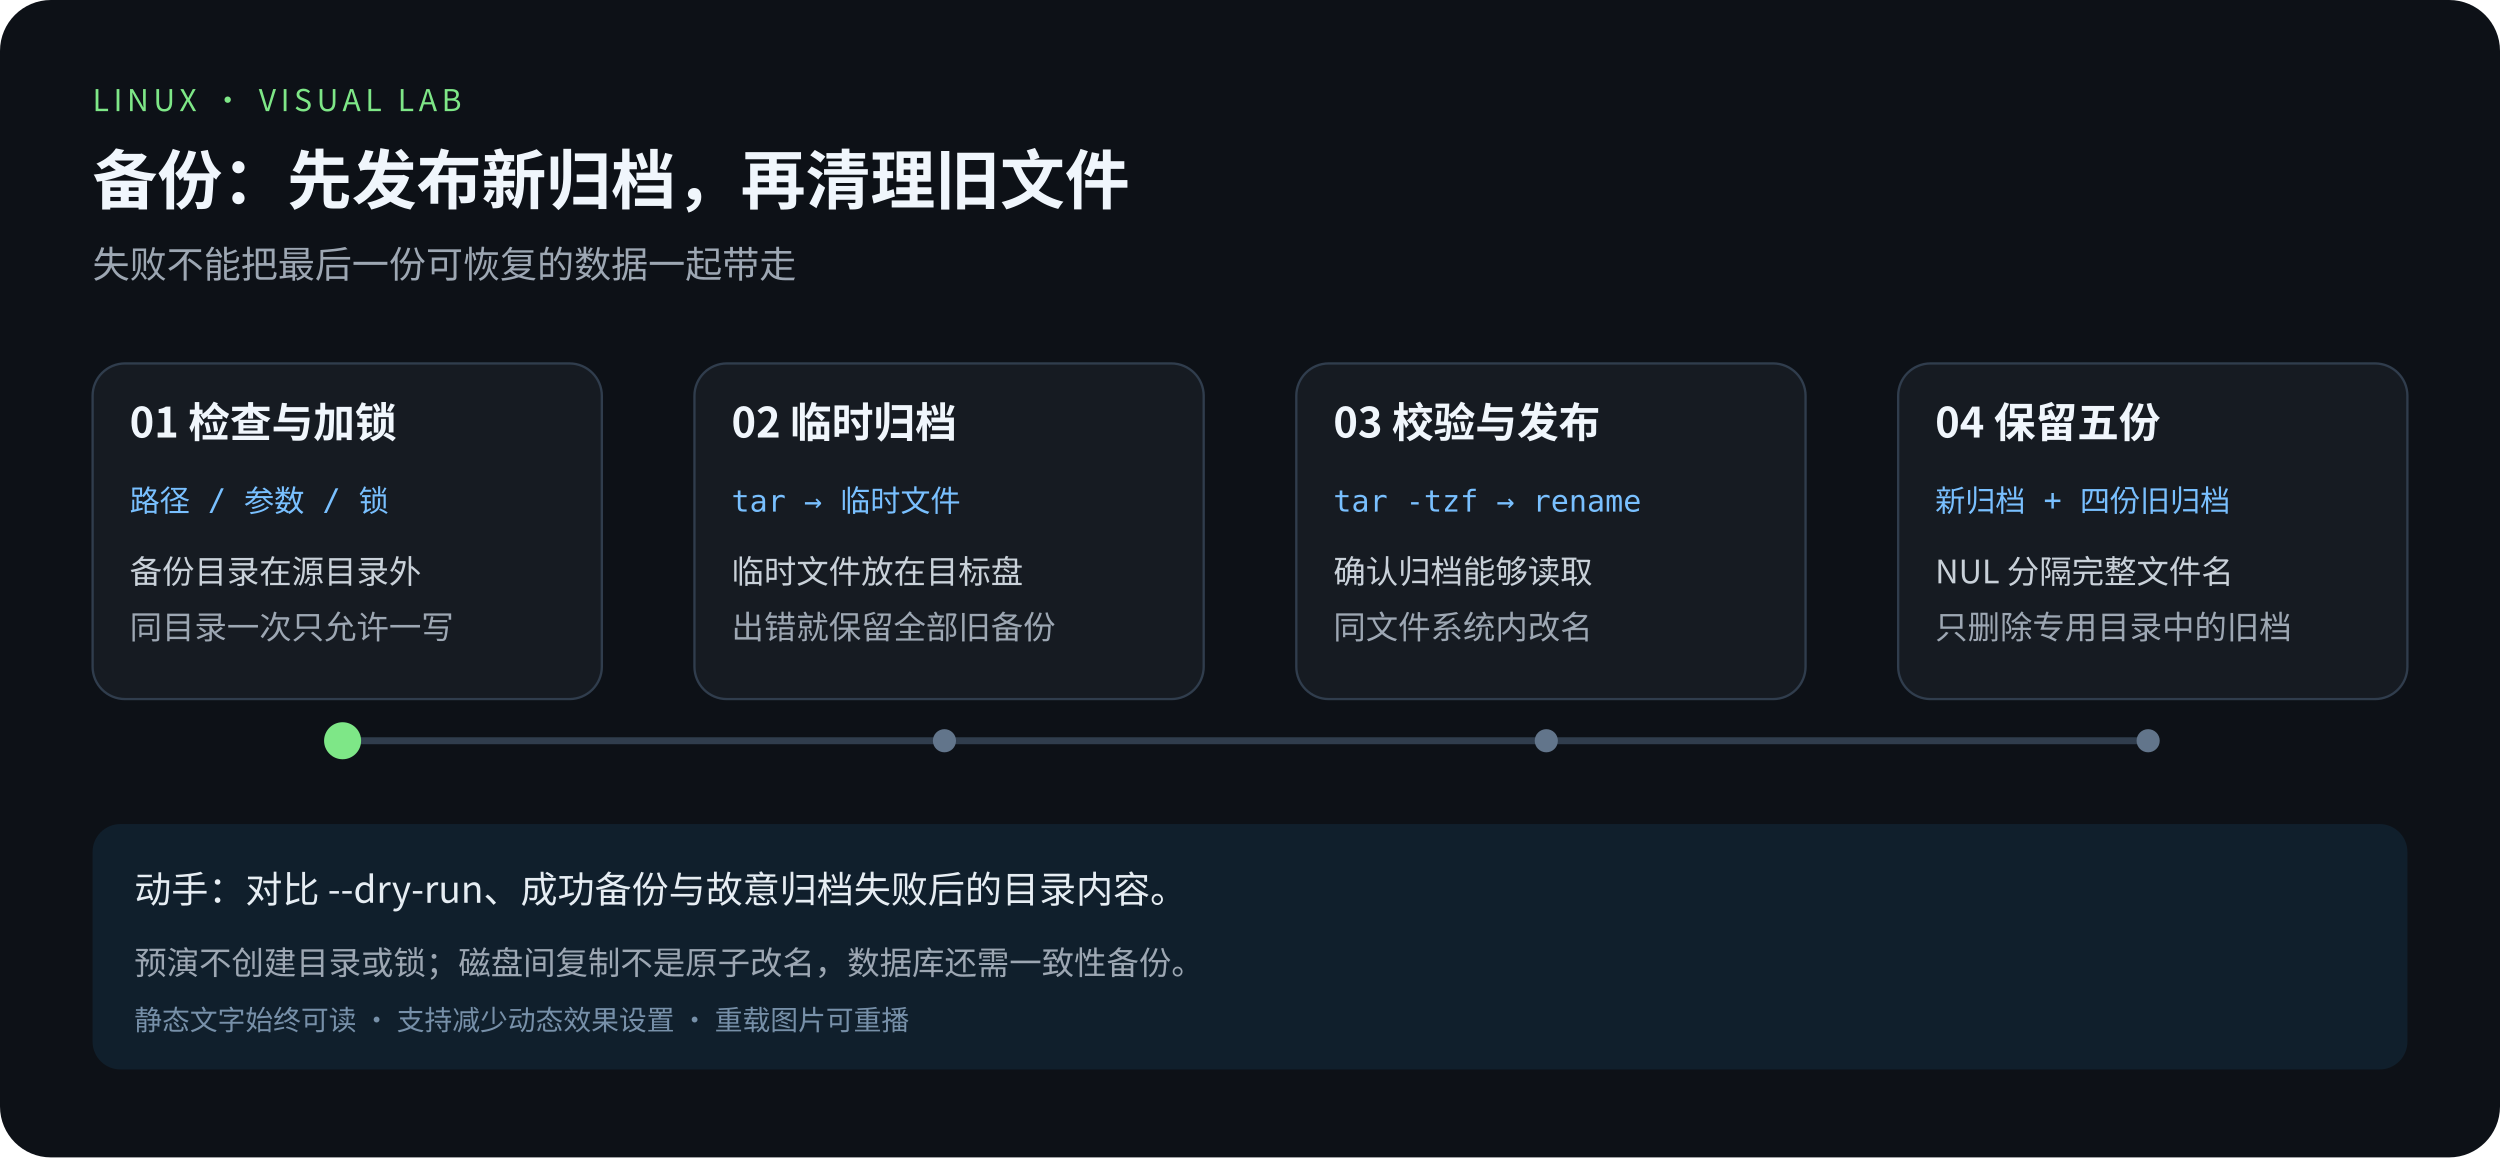
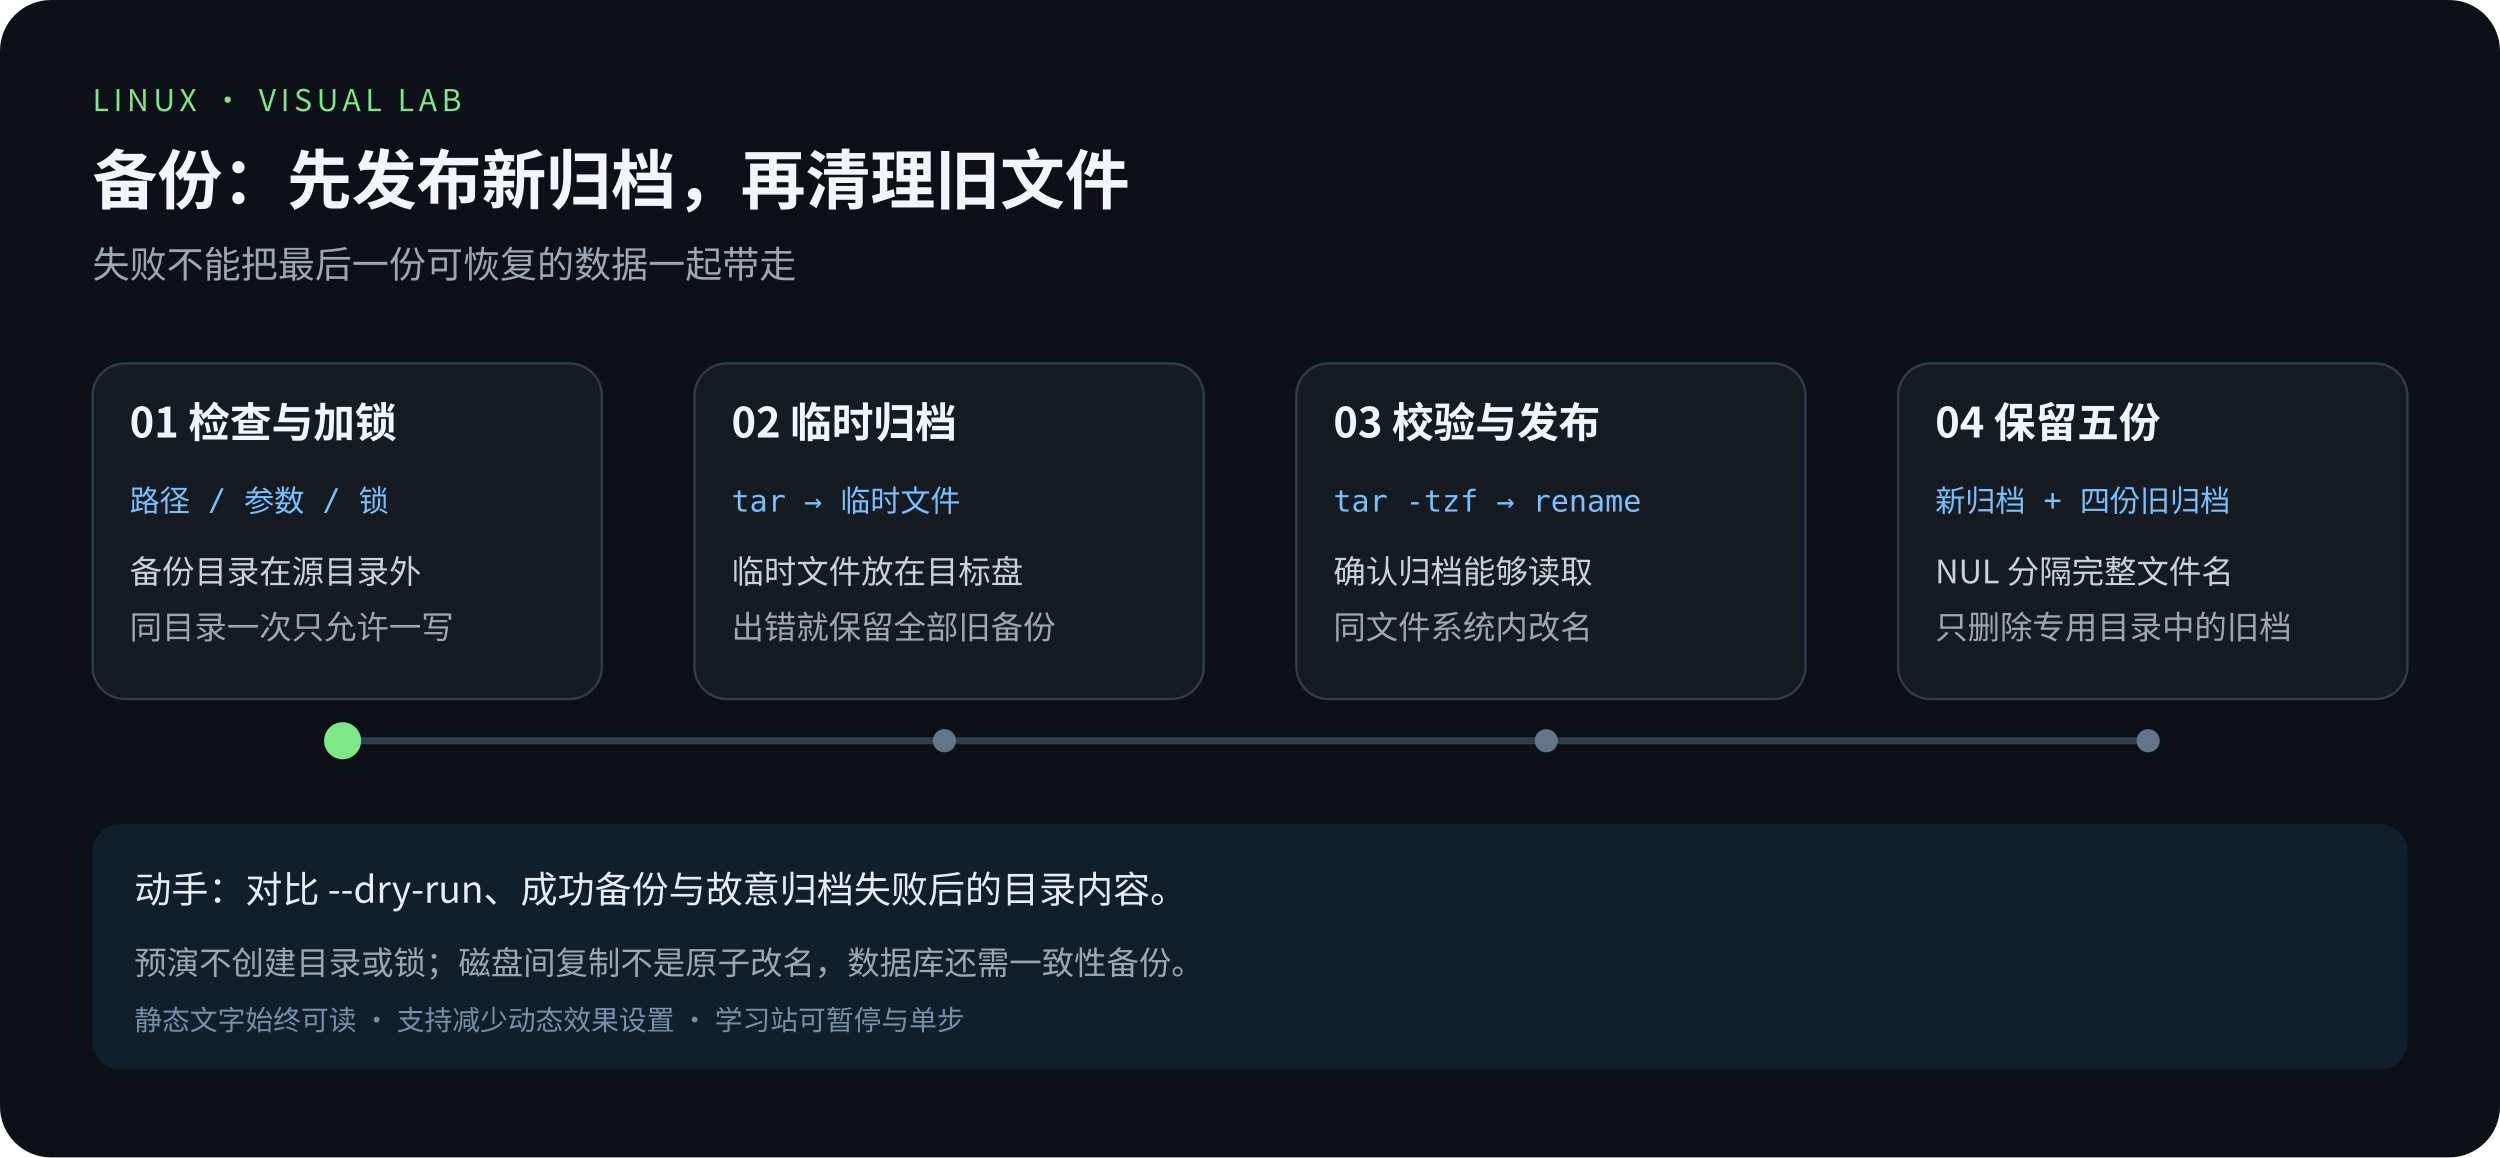
<svg xmlns="http://www.w3.org/2000/svg" width="1080" height="500" viewBox="0 0 1080 500" role="img" aria-labelledby="title desc">
  <style>
text{font-family:"Noto Sans CJK SC","Microsoft YaHei",sans-serif}
.code{font-family:Consolas,monospace}
.focus{opacity:0}
- @keyframes step0{0%,24.9%{opacity:1}25%,100%{opacity:0}}.phase-0{animation:step0 12s linear 3}@keyframes step1{0%,24.9%{opacity:0}25%,49.9%{opacity:1}50%,100%{opacity:0}}.phase-1{animation:step1 12s linear 3}@keyframes step2{0%,49.9%{opacity:0}50%,74.9%{opacity:1}75%,100%{opacity:0}}.phase-2{animation:step2 12s linear 3}@keyframes step3{0%,74.9%{opacity:0}75%,99.9%{opacity:1}100%,100%{opacity:0}}.phase-3{animation:step3 12s linear 3}
- @keyframes travel{0%,15%{transform:translateX(0)}25%,40%{transform:translateX(260px)}50%,65%{transform:translateX(520px)}75%,95%{transform:translateX(780px)}100%{transform:translateX(0)}}
+ .output{opacity:0}.output.phase-0{opacity:1}
+ @keyframes step0{0%,24.9%{opacity:1}25%,100%{opacity:0}}.phase-0{animation:step0 12s linear 3}@keyframes step1{0%,24.9%{opacity:0}25%,49.9%{opacity:1}50%,100%{opacity:0}}.phase-1{animation:step1 12s linear 3}@keyframes step2{0%,49.9%{opacity:0}50%,74.9%{opacity:1}75%,100%{opacity:0}}.phase-2{animation:step2 12s linear 3}@keyframes step3{0%,74.9%{opacity:0}75%,100%{opacity:1}}.phase-3{animation:step3 12s linear 3}
+ @keyframes travel{0%,15%{transform:translateX(0)}25%,40%{transform:translateX(260px)}50%,65%{transform:translateX(520px)}75%,100%{transform:translateX(780px)}}
.token{animation:travel 12s ease-in-out 3}
- @media (prefers-reduced-motion:reduce){.focus,.token{animation:none}.token{display:none}}
+ @media (prefers-reduced-motion:reduce){.focus,.token,.output{animation:none}.token{display:none}}
</style>
  <rect width="1080" height="500" rx="22" fill="#0d1117" />
  <text x="40" y="48" fill="#7ee787" font-size="13" letter-spacing="2">LINUX · VISUAL LAB</text>
  <text x="40" y="88" fill="#f0f6fc" font-size="28" font-weight="bold">备份：先发布新归档，再清理旧文件</text>
  <text x="40" y="120" fill="#9da7b3" font-size="16">失败不能把最后一份可恢复的数据一起带走</text>
  <path d="M148 320 H928" fill="none" stroke="#303d4d" stroke-width="3" />
  <g>
    <rect x="40" y="157" width="220" height="145" rx="14" fill="#161b22" stroke="#303d4d" />
    <rect class="focus phase-0" x="40" y="157" width="220" height="145" rx="14" fill="none" stroke="#58a6ff" stroke-width="3" />
    <text x="56" y="189" fill="#f0f6fc" font-size="18" font-weight="bold">01 检查与加锁</text>
    <text class="code" x="56" y="221" fill="#79c0ff" font-size="13">路径 / 参数 / 锁</text>
    <text x="56" y="252" fill="#c9d1d9" font-size="14">备份目录在源目录外</text>
    <text x="56" y="276" fill="#9da7b3" font-size="14">同目录一次只允许一写</text>
    <circle cx="148" cy="320" r="5" fill="#62758b" />
  </g>
  <g>
    <rect x="300" y="157" width="220" height="145" rx="14" fill="#161b22" stroke="#303d4d" />
    <rect class="focus phase-1" x="300" y="157" width="220" height="145" rx="14" fill="none" stroke="#58a6ff" stroke-width="3" />
    <text x="316" y="189" fill="#f0f6fc" font-size="18" font-weight="bold">02 临时归档</text>
    <text class="code" x="316" y="221" fill="#79c0ff" font-size="13">tar → 临时文件</text>
    <text x="316" y="252" fill="#c9d1d9" font-size="14">临时文件放在目标盘</text>
    <text x="316" y="276" fill="#9da7b3" font-size="14">出错就保留全部旧备份</text>
    <circle cx="408" cy="320" r="5" fill="#62758b" />
  </g>
  <g>
    <rect x="560" y="157" width="220" height="145" rx="14" fill="#161b22" stroke="#303d4d" />
    <rect class="focus phase-2" x="560" y="157" width="220" height="145" rx="14" fill="none" stroke="#58a6ff" stroke-width="3" />
    <text x="576" y="189" fill="#f0f6fc" font-size="18" font-weight="bold">03 校验与发布</text>
    <text class="code" x="576" y="221" fill="#79c0ff" font-size="13">tar -tzf → rename</text>
    <text x="576" y="252" fill="#c9d1d9" font-size="14">确认归档能够读取</text>
    <text x="576" y="276" fill="#9da7b3" font-size="14">同文件系统内改名</text>
    <circle cx="668" cy="320" r="5" fill="#62758b" />
  </g>
  <g>
    <rect x="820" y="157" width="220" height="145" rx="14" fill="#161b22" stroke="#303d4d" />
    <rect class="focus phase-3" x="820" y="157" width="220" height="145" rx="14" fill="none" stroke="#58a6ff" stroke-width="3" />
    <text x="836" y="189" fill="#f0f6fc" font-size="18" font-weight="bold">04 保留五份</text>
    <text class="code" x="836" y="221" fill="#79c0ff" font-size="13">新归档 + 四份旧归档</text>
    <text x="836" y="252" fill="#c9d1d9" font-size="14">NUL 分隔完整文件名</text>
    <text x="836" y="276" fill="#9da7b3" font-size="14">只删除专用目录中的旧档</text>
    <circle cx="928" cy="320" r="5" fill="#62758b" />
  </g>
  <circle class="token" cx="148" cy="320" r="8" fill="#7ee787" />
  <rect x="40" y="356" width="1000" height="106" rx="12" fill="#101f2c" />
  <text x="58" y="390" fill="#e6edf3" font-size="16">动手：对比 --dry-run、成功备份与故意归档失败后的目录内容。</text>
  <text x="58" y="421" fill="#9da7b3" font-size="14">预演不创建目录或锁；磁盘间复制不是原子改名，数据库还需一致性备份。</text>
-   <text x="58" y="445" fill="#7790a9" font-size="12">静态文字始终可读 · 支持减少动态效果设置 · 重载图片可重播</text>
+   <text x="58" y="445" fill="#7790a9" font-size="12">静态文字始终可读 · 支持减少动态效果设置 · 学习站可暂停与单步</text>
</svg>
